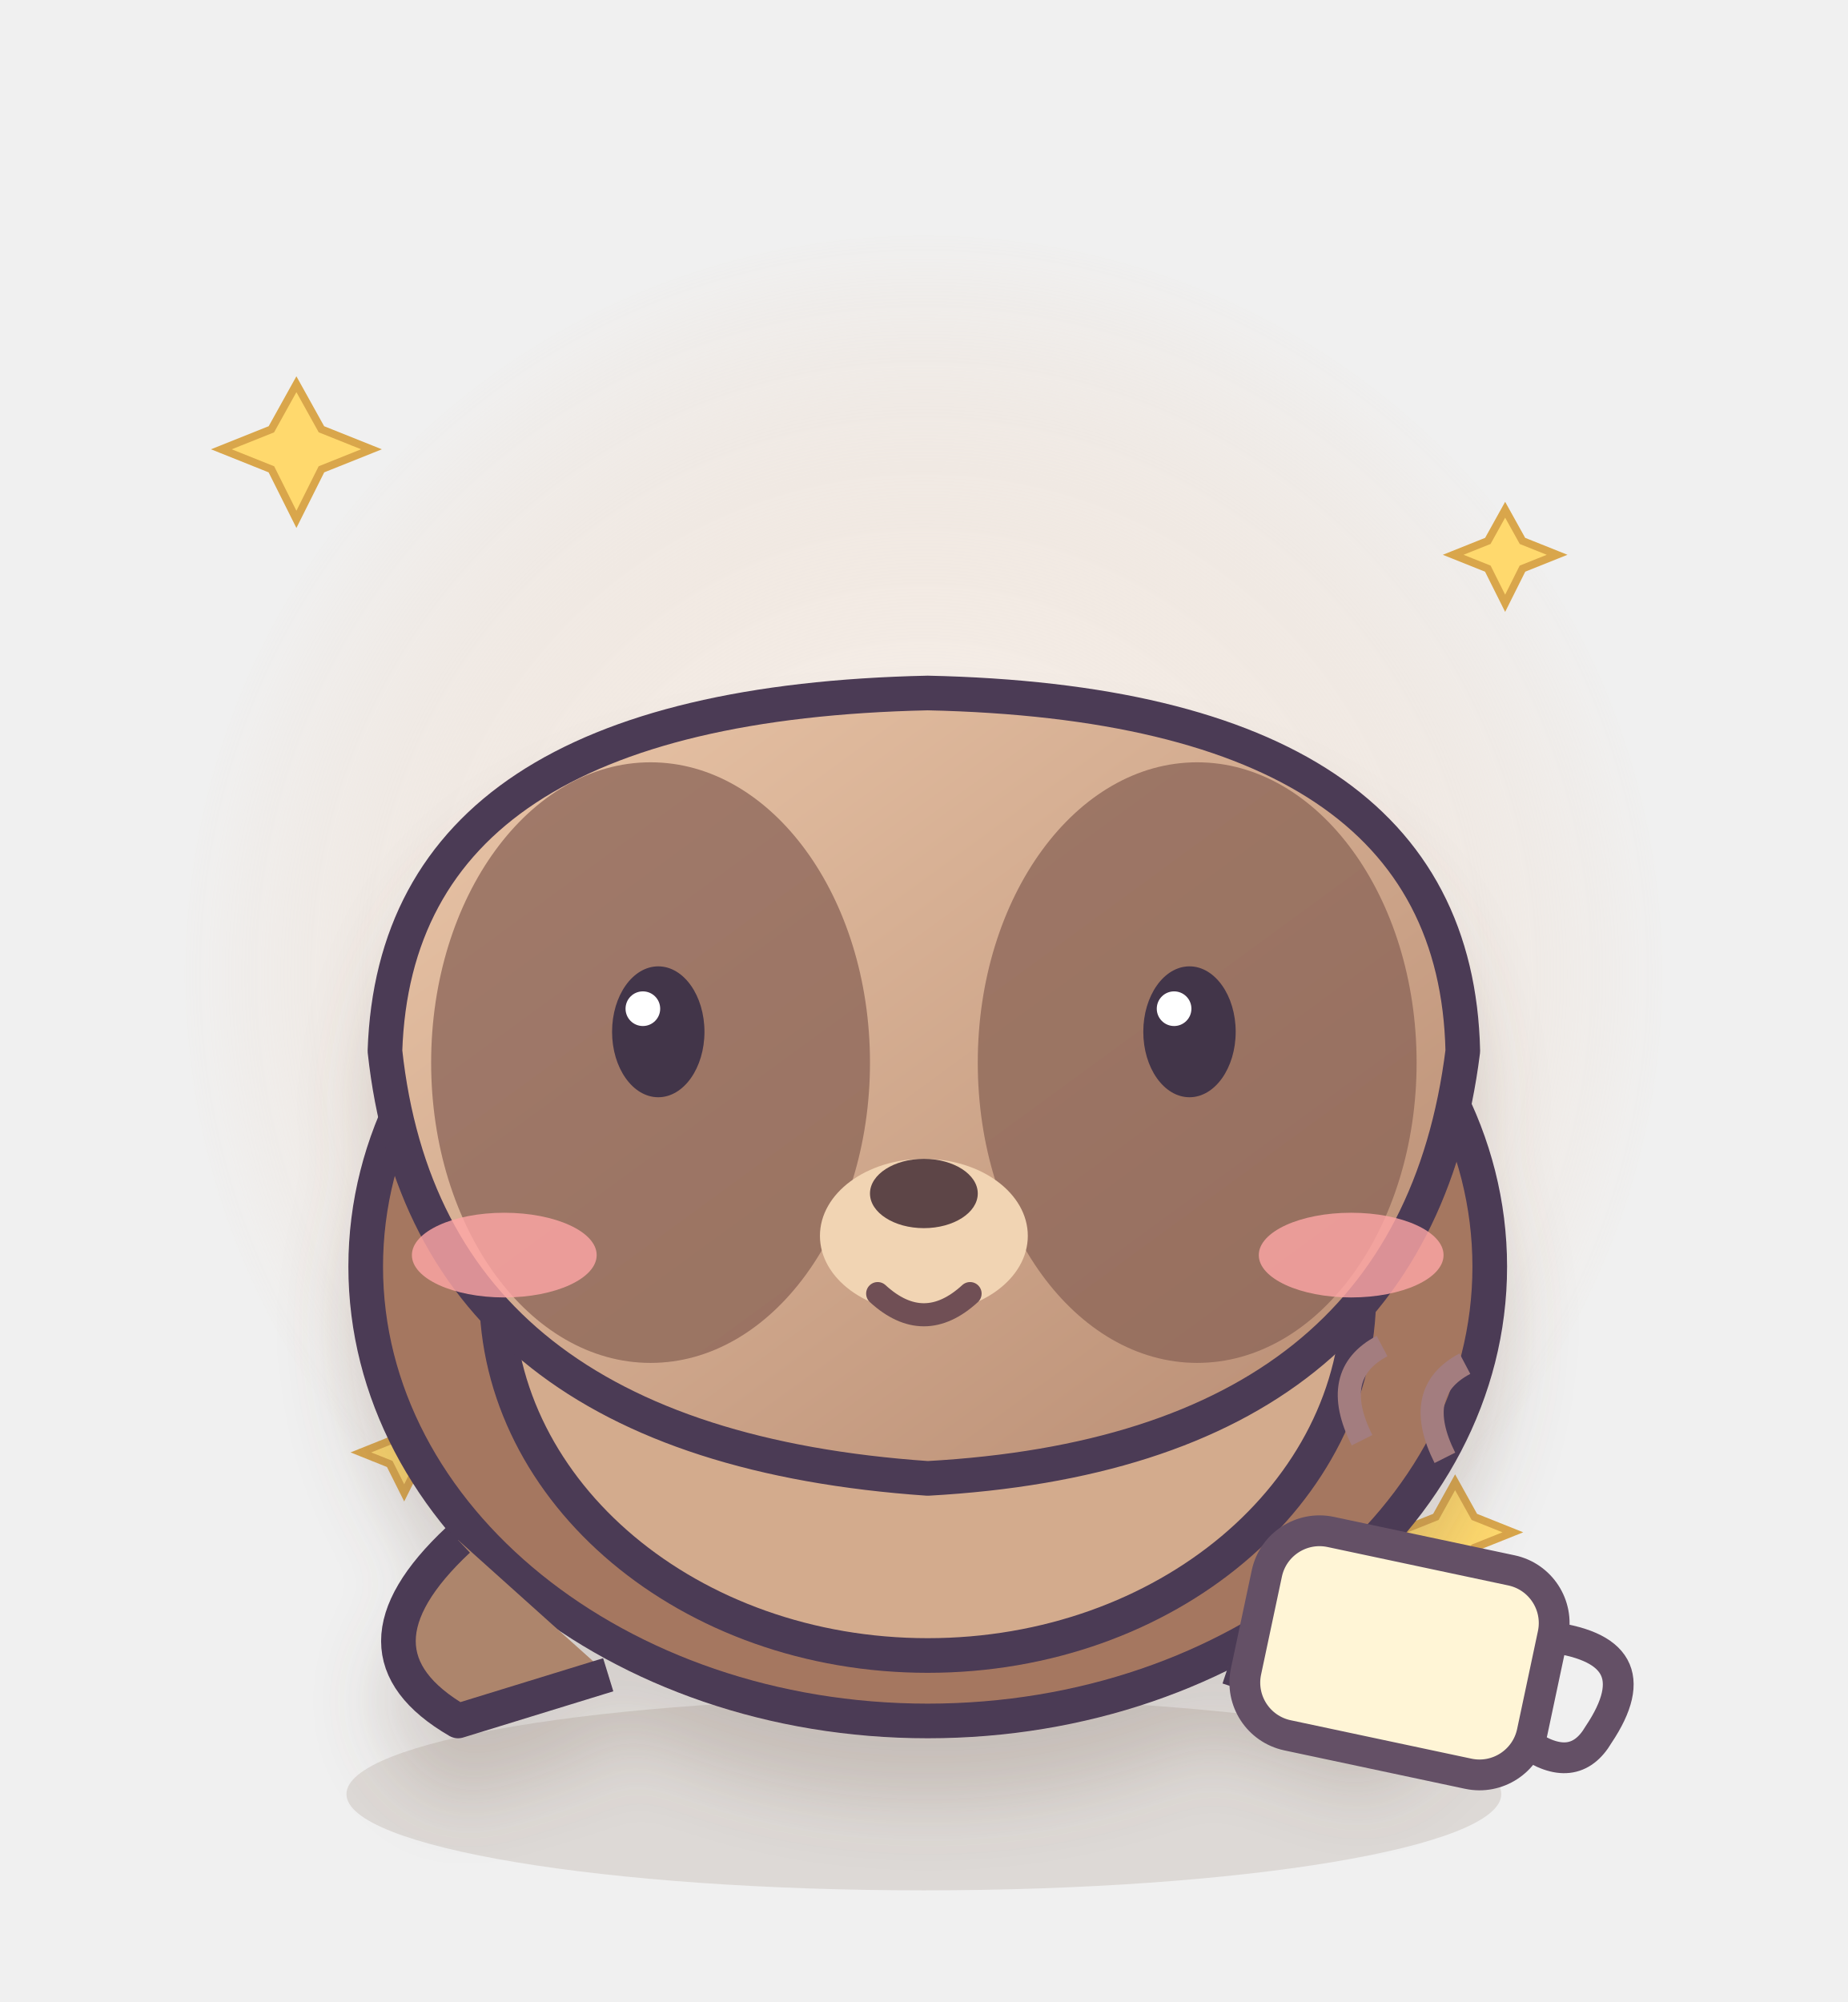
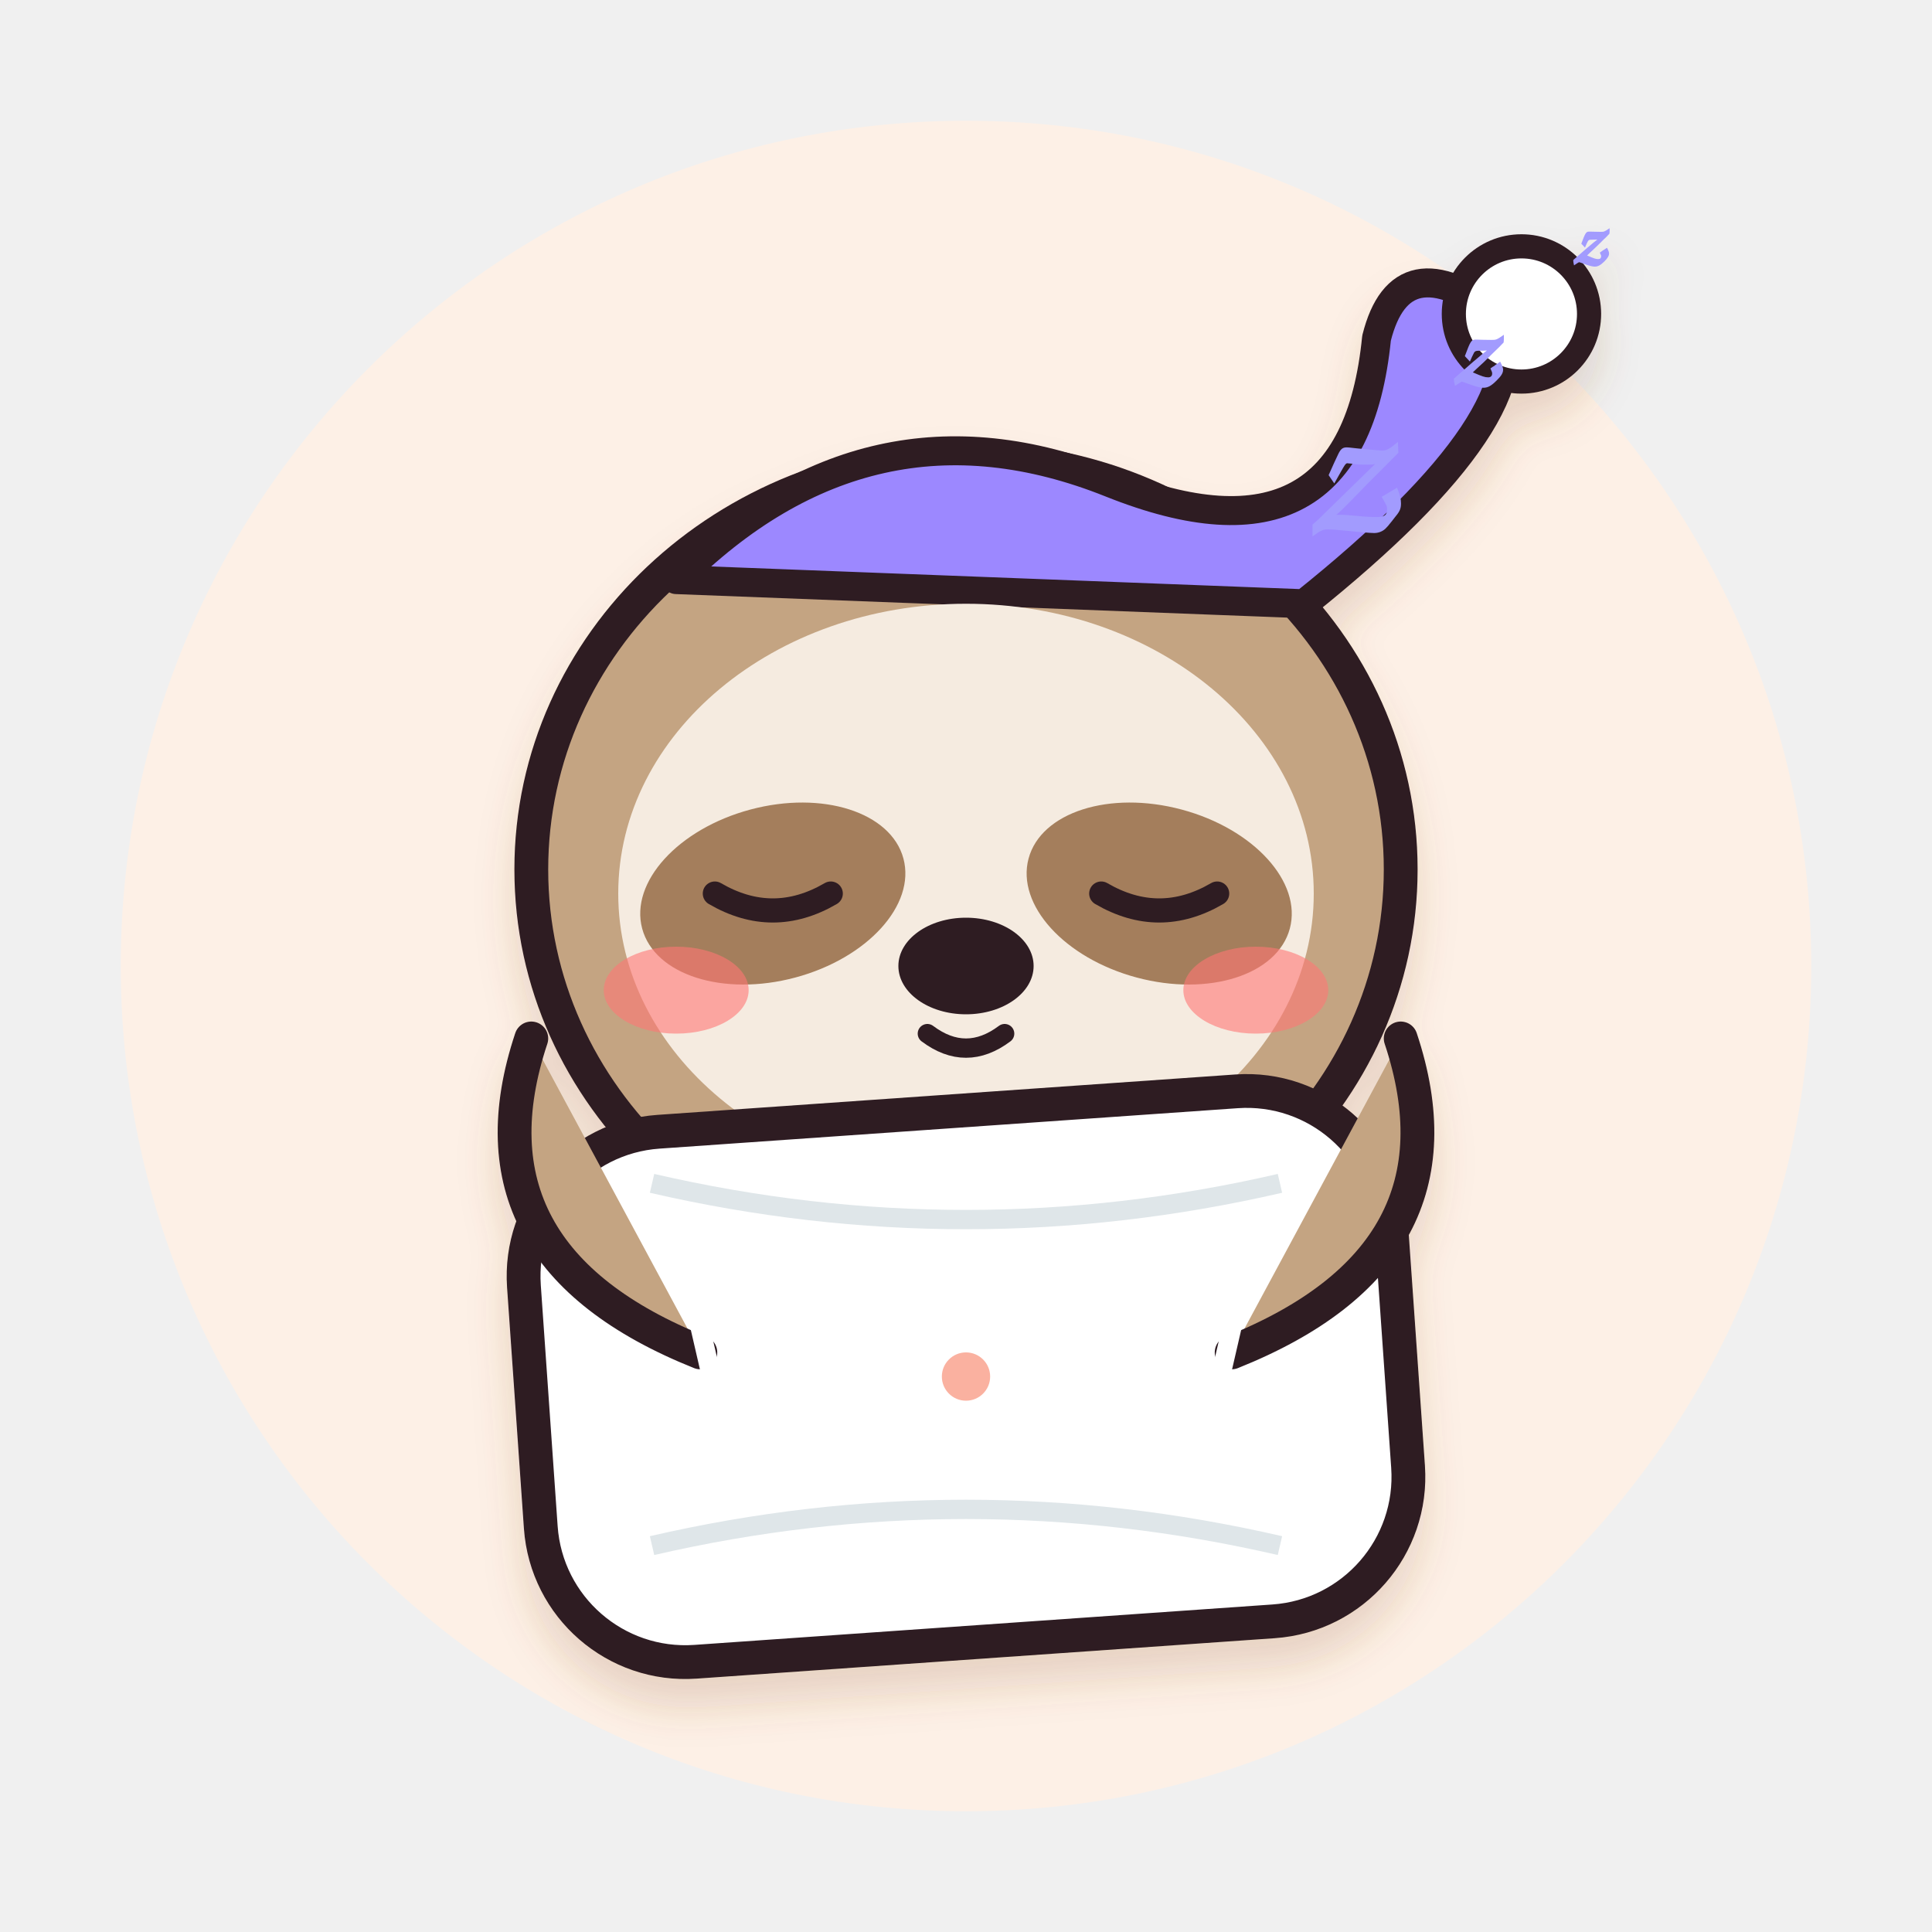
- <svg xmlns="http://www.w3.org/2000/svg" width="480" height="520" viewBox="0 0 480 520">
+ <svg xmlns="http://www.w3.org/2000/svg" viewBox="0 0 400 400" width="100%" height="100%">
  <defs>
-     <linearGradient id="body" x1="0" y1="0" x2="1" y2="1">
-       <stop stop-color="#ebc7a9" />
-       <stop offset="1" stop-color="#b68a71" />
-     </linearGradient>
-     <radialGradient id="bubble">
-       <stop stop-color="#fff" stop-opacity=".9" />
-       <stop offset="1" stop-color="#ebc7a9" stop-opacity="0" />
-     </radialGradient>
-     <filter id="shadow" x="-30%" y="-30%" width="160%" height="160%">
-       <feDropShadow dx="0" dy="16" stdDeviation="9" flood-color="#79604e" flood-opacity=".23" />
+     <filter id="shadow-sl" x="-10%" y="-10%" width="120%" height="120%">
+       <feDropShadow dx="0" dy="6" stdDeviation="4" flood-color="#8c5836" flood-opacity="0.18" />
    </filter>
  </defs>
-   <ellipse cx="240" cy="466" rx="150" ry="25" fill="#79604e" opacity=".16" />
-   <circle cx="240" cy="253" r="192" fill="url(#bubble)" />
-   <path d="M77 99.8 l6.5 11.7 13.0 5.2 -13.0 5.2 -6.5 13.0 -6.5 -13.0 -13.0 -5.2 13.0 -5.2z" fill="#ffd96d" stroke="#d9a64b" stroke-width="2" />
-   <path d="M391 132.4 l4.5 8.1 9.0 3.6 -9.0 3.6 -4.5 9.0 -4.5 -9.0 -9.0 -3.6 9.0 -3.6z" fill="#ffd96d" stroke="#d9a64b" stroke-width="2" />
-   <path d="M378 385 l5 9 10 4 -10 4 -5 10 -5 -10 -10 -4 10 -4z" fill="#ffd96d" stroke="#d9a64b" stroke-width="2" />
-   <path d="M105 367.5 l3.75 6.75 7.5 3.0 -7.5 3.0 -3.75 7.5 -3.75 -7.5 -7.5 -3.0 7.5 -3.0z" fill="#ffd96d" stroke="#d9a64b" stroke-width="2" />
-   <g filter="url(#shadow)">
-     <ellipse cx="241" cy="329" rx="146" ry="118" fill="#a57761" stroke="#4c3a55" stroke-width="9" stroke-linejoin="round" />
-     <ellipse cx="241" cy="336" rx="112" ry="94" fill="#d3ab8d" stroke="#4c3a55" stroke-width="9" stroke-linejoin="round" />
-     <path d="M100 273 Q103 183 241 180 Q378 183 380 273 Q367 377 241 384 Q111 375 100 273Z" fill="url(#body)" stroke="#4c3a55" stroke-width="9" stroke-linejoin="round" />
-     <ellipse cx="169" cy="276" rx="57" ry="78" fill="#8c6558" opacity=".77" />
-     <ellipse cx="311" cy="276" rx="57" ry="78" fill="#8c6558" opacity=".77" />
-     <ellipse cx="171" cy="268" rx="12" ry="17" fill="#433449" />
-     <circle cx="167" cy="262" r="4.5" fill="#fff" />
-     <ellipse cx="309" cy="268" rx="12" ry="17" fill="#433449" />
-     <circle cx="305" cy="262" r="4.5" fill="#fff" />
-     <ellipse cx="131" cy="326" rx="24" ry="11" fill="#ffa6a6" opacity=".8" />
-     <ellipse cx="351" cy="326" rx="24" ry="11" fill="#ffa6a6" opacity=".8" />
-     <ellipse cx="240" cy="321" rx="27" ry="20" fill="#f1d4b3" />
-     <ellipse cx="240" cy="310" rx="14" ry="9" fill="#5d4446" />
-     <path d="M228 336 Q240 347 252 336" stroke="#705054" stroke-width="6" fill="none" stroke-linecap="round" />
-     <path d="M119 400 q-31 29 0 47 l39 -12" fill="#ad856c" stroke="#4c3a55" stroke-width="9" stroke-linejoin="round" />
-     <path d="M358 398 q30 30 -3 47 l-36 -12" fill="#ad856c" stroke="#4c3a55" stroke-width="9" stroke-linejoin="round" />
-   </g>
-   <g transform="translate(332 395) rotate(12)">
-     <rect x="0" y="0" width="76" height="54" rx="14" fill="#fff5d6" stroke="#645066" stroke-width="8" />
-     <path d="M74 15 Q103 12 93 37 Q89 49 75 43" fill="none" stroke="#645066" stroke-width="8" />
-     <path d="M17 -25 q-12 -15 0 -25 M39 -25 q-12 -15 0 -25" fill="none" stroke="#a37d7f" stroke-width="6" />
+   <circle cx="200" cy="200" r="175" fill="#fdf0e6" />
+   <g filter="url(#shadow-sl)">
+     <ellipse cx="200" cy="180" rx="90" ry="85" fill="#c4a482" stroke="#2d1c24" stroke-width="7" />
+     <path d="M140 120 Q180 80 230 100 Q280 120 285 70 Q290 50 310 65 Q320 85 270 125 Z" fill="#9c88ff" stroke="#2d1c24" stroke-width="6" stroke-linejoin="round" />
+     <circle cx="315" cy="65" r="14" fill="#ffffff" stroke="#2d1c24" stroke-width="5" />
+     <ellipse cx="200" cy="185" rx="72" ry="60" fill="#f5ebe0" />
+     <ellipse cx="160" cy="185" rx="28" ry="18" fill="#a47e5b" transform="rotate(-15 160 185)" />
+     <ellipse cx="240" cy="185" rx="28" ry="18" fill="#a47e5b" transform="rotate(15 240 185)" />
+     <path d="M148 185 Q160 192 172 185" fill="none" stroke="#2d1c24" stroke-width="5" stroke-linecap="round" />
+     <path d="M228 185 Q240 192 252 185" fill="none" stroke="#2d1c24" stroke-width="5" stroke-linecap="round" />
+     <ellipse cx="200" cy="200" rx="14" ry="10" fill="#2d1c24" />
+     <path d="M192 214 Q200 220 208 214" fill="none" stroke="#2d1c24" stroke-width="4" stroke-linecap="round" />
+     <ellipse cx="140" cy="205" rx="15" ry="9" fill="#ff7675" opacity="0.6" />
+     <ellipse cx="260" cy="205" rx="15" ry="9" fill="#ff7675" opacity="0.6" />
+     <rect x="110" y="230" width="180" height="110" rx="30" fill="#ffffff" stroke="#2d1c24" stroke-width="7" transform="rotate(-4 200 285)" />
+     <path d="M135 245 Q200 260 265 245" fill="none" stroke="#dfe6e9" stroke-width="4" />
+     <path d="M135 320 Q200 305 265 320" fill="none" stroke="#dfe6e9" stroke-width="4" />
+     <circle cx="200" cy="285" r="5" fill="#fab1a0" />
+     <path d="M110 215 Q95 260 145 280" fill="#c4a482" stroke="#2d1c24" stroke-width="7" stroke-linecap="round" />
+     <path d="M290 215 Q305 260 255 280" fill="#c4a482" stroke="#2d1c24" stroke-width="7" stroke-linecap="round" />
+     <line x1="145" y1="275" x2="148" y2="288" stroke="#ffffff" stroke-width="4" stroke-linecap="round" />
+     <line x1="152" y1="274" x2="155" y2="287" stroke="#ffffff" stroke-width="4" stroke-linecap="round" />
+     <line x1="159" y1="273" x2="162" y2="286" stroke="#ffffff" stroke-width="4" stroke-linecap="round" />
+     <line x1="255" y1="275" x2="252" y2="288" stroke="#ffffff" stroke-width="4" stroke-linecap="round" />
+     <line x1="248" y1="274" x2="245" y2="287" stroke="#ffffff" stroke-width="4" stroke-linecap="round" />
+     <line x1="241" y1="273" x2="238" y2="286" stroke="#ffffff" stroke-width="4" stroke-linecap="round" />
+     <text x="270" y="110" font-family="'Comic Sans MS', cursive, sans-serif" font-size="28" font-weight="900" fill="#a29bfe">Z</text>
+     <text x="300" y="80" font-family="'Comic Sans MS', cursive, sans-serif" font-size="22" font-weight="900" fill="#a29bfe">z</text>
+     <text x="325" y="55" font-family="'Comic Sans MS', cursive, sans-serif" font-size="16" font-weight="900" fill="#a29bfe">z</text>
  </g>
</svg>
